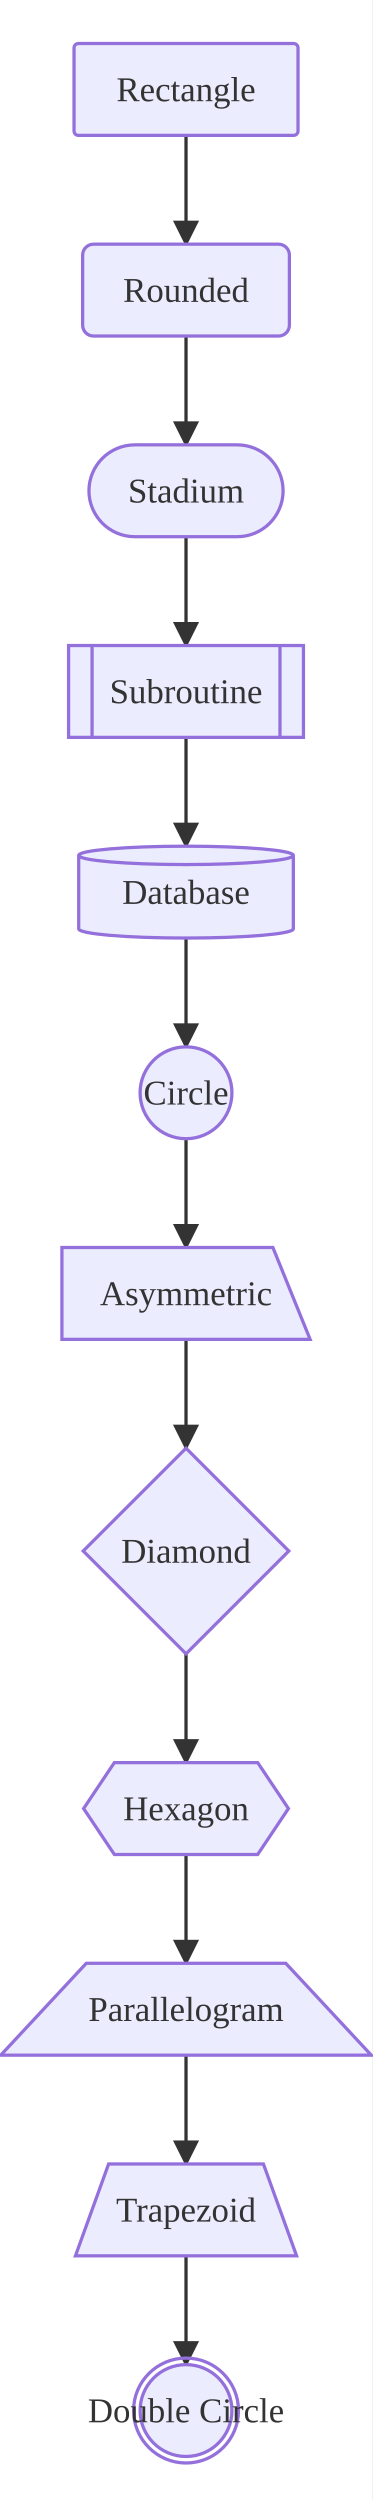
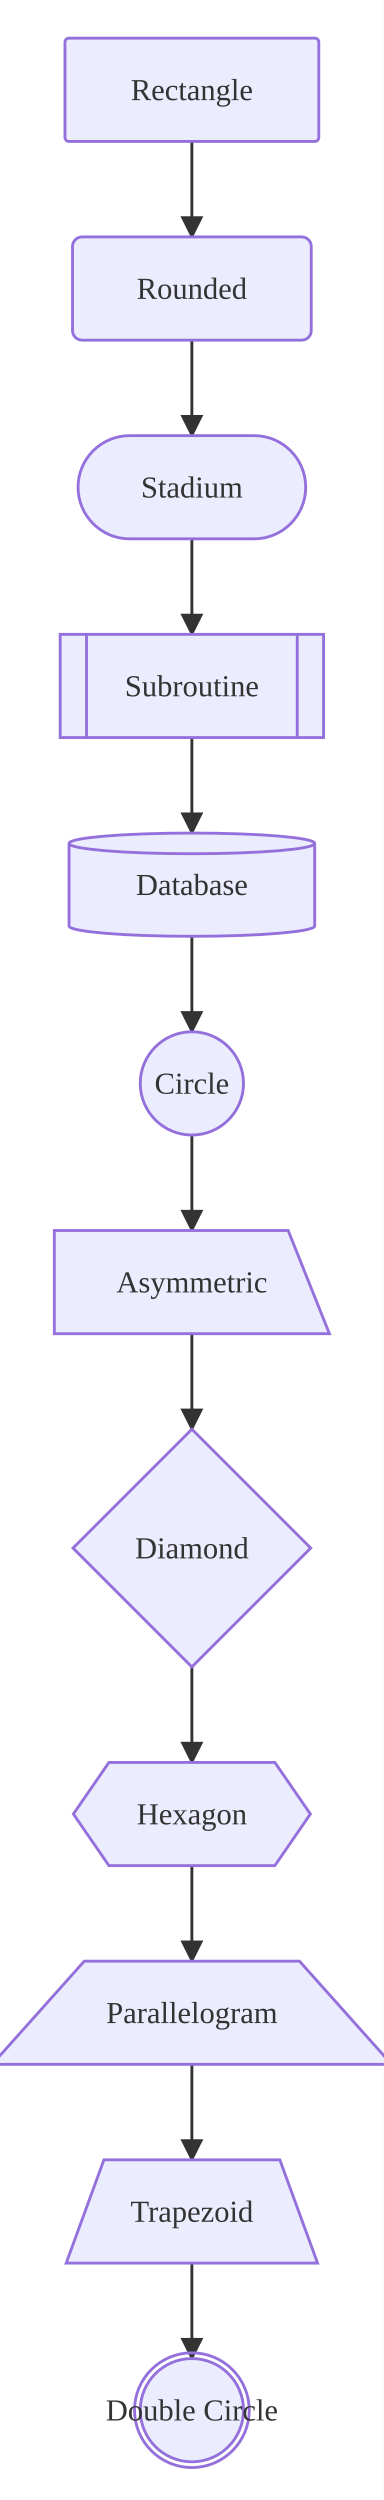
- <svg xmlns="http://www.w3.org/2000/svg" viewBox="0 0 170.94 1148.67">
+ <svg xmlns="http://www.w3.org/2000/svg" viewBox="0 0 200.94 1309.02">
  <defs>
    <marker id="arrow-arrow-solid" viewBox="0 0 10 10" refX="9.00" refY="5.00" markerWidth="8.00" markerHeight="8.00" orient="auto">
      <polygon points="0,0 10,5 0,10" style="fill:#333" />
    </marker>
  </defs>
-   <rect x="0.00" y="0.00" width="170.94" height="1148.67" style="fill:#fff;stroke:none" />
-   <line x1="85.47" y1="62.20" x2="85.47" y2="112.20" style="stroke:#333;stroke-width:1.5;fill:none" marker-end="url(#arrow-arrow-solid)" />
-   <line x1="85.47" y1="154.40" x2="85.47" y2="204.40" style="stroke:#333;stroke-width:1.5;fill:none" marker-end="url(#arrow-arrow-solid)" />
-   <line x1="85.47" y1="246.60" x2="85.47" y2="296.60" style="stroke:#333;stroke-width:1.5;fill:none" marker-end="url(#arrow-arrow-solid)" />
-   <line x1="85.47" y1="338.80" x2="85.47" y2="388.80" style="stroke:#333;stroke-width:1.5;fill:none" marker-end="url(#arrow-arrow-solid)" />
-   <line x1="85.47" y1="431.00" x2="85.47" y2="481.00" style="stroke:#333;stroke-width:1.5;fill:none" marker-end="url(#arrow-arrow-solid)" />
-   <line x1="85.47" y1="523.20" x2="85.47" y2="573.20" style="stroke:#333;stroke-width:1.5;fill:none" marker-end="url(#arrow-arrow-solid)" />
-   <line x1="85.47" y1="615.40" x2="85.47" y2="665.40" style="stroke:#333;stroke-width:1.5;fill:none" marker-end="url(#arrow-arrow-solid)" />
-   <line x1="85.47" y1="759.87" x2="85.47" y2="809.87" style="stroke:#333;stroke-width:1.5;fill:none" marker-end="url(#arrow-arrow-solid)" />
-   <line x1="85.47" y1="852.07" x2="85.47" y2="902.07" style="stroke:#333;stroke-width:1.5;fill:none" marker-end="url(#arrow-arrow-solid)" />
-   <line x1="85.47" y1="944.27" x2="85.47" y2="994.27" style="stroke:#333;stroke-width:1.5;fill:none" marker-end="url(#arrow-arrow-solid)" />
-   <line x1="85.47" y1="1036.47" x2="85.47" y2="1086.47" style="stroke:#333;stroke-width:1.5;fill:none" marker-end="url(#arrow-arrow-solid)" />
-   <rect x="34.02" y="20.00" width="102.91" height="42.20" rx="2.00" ry="2.00" style="fill:#ECECFF;stroke:#9370DB;stroke-width:1.50" />
-   <text x="85.47" y="41.10" text-anchor="middle" dominant-baseline="central" font-size="16.00" style="fill:#333;font-size:16.00px">Rectangle</text>
-   <rect x="37.97" y="112.20" width="95.00" height="42.20" rx="5.00" ry="5.00" style="fill:#ECECFF;stroke:#9370DB;stroke-width:1.50" />
-   <text x="85.47" y="133.30" text-anchor="middle" dominant-baseline="central" font-size="16.00" style="fill:#333;font-size:16.00px">Rounded</text>
-   <rect x="40.87" y="204.40" width="89.20" height="42.20" rx="21.10" ry="21.10" style="fill:#ECECFF;stroke:#9370DB;stroke-width:1.50" />
-   <text x="85.47" y="225.50" text-anchor="middle" dominant-baseline="central" font-size="16.00" style="fill:#333;font-size:16.00px">Stadium</text>
-   <rect x="31.51" y="296.60" width="107.92" height="42.20" style="fill:#ECECFF;stroke:#9370DB;stroke-width:1.50" />
-   <line x1="42.30" y1="296.60" x2="42.30" y2="338.80" style="stroke:#9370DB;stroke-width:1.50" />
-   <line x1="128.64" y1="296.60" x2="128.64" y2="338.80" style="stroke:#9370DB;stroke-width:1.50" />
-   <text x="85.47" y="317.70" text-anchor="middle" dominant-baseline="central" font-size="16.00" style="fill:#333;font-size:16.00px">Subroutine</text>
-   <path d="M36.16,393.02 L36.16,426.78 A49.31,4.22 0 0,0 134.78,426.78 L134.78,393.02 A49.31,4.22 0 0,0 36.16,393.02 M36.16,393.02 A49.31,4.22 0 0,0 134.78,393.02" style="fill:#ECECFF;stroke:#9370DB;stroke-width:1.50" />
-   <text x="85.47" y="409.90" text-anchor="middle" dominant-baseline="central" font-size="16.00" style="fill:#333;font-size:16.00px">Database</text>
-   <circle cx="85.47" cy="502.10" r="21.10" style="fill:#ECECFF;stroke:#9370DB;stroke-width:1.50" />
-   <text x="85.47" y="502.10" text-anchor="middle" dominant-baseline="central" font-size="16.00" style="fill:#333;font-size:16.00px">Circle</text>
-   <polygon points="28.45,573.20 125.39,573.20 142.49,615.40 28.45,615.40" style="fill:#ECECFF;stroke:#9370DB;stroke-width:1.50" />
-   <text x="85.47" y="594.30" text-anchor="middle" dominant-baseline="central" font-size="16.00" style="fill:#333;font-size:16.00px">Asymmetric</text>
-   <polygon points="85.47,665.40 132.70,712.63 85.47,759.87 38.23,712.63" style="fill:#ECECFF;stroke:#9370DB;stroke-width:1.50" />
-   <text x="85.47" y="712.63" text-anchor="middle" dominant-baseline="central" font-size="16.00" style="fill:#333;font-size:16.00px">Diamond</text>
-   <polygon points="52.54,809.87 118.40,809.87 132.52,830.97 118.40,852.07 52.54,852.07 38.42,830.97" style="fill:#ECECFF;stroke:#9370DB;stroke-width:1.50" />
-   <text x="85.47" y="830.97" text-anchor="middle" dominant-baseline="central" font-size="16.00" style="fill:#333;font-size:16.00px">Hexagon</text>
-   <polygon points="39.64,902.07 131.30,902.07 170.58,944.27 0.36,944.27" style="fill:#ECECFF;stroke:#9370DB;stroke-width:1.50" />
-   <text x="85.47" y="923.17" text-anchor="middle" dominant-baseline="central" font-size="16.00" style="fill:#333;font-size:16.00px">Parallelogram</text>
-   <polygon points="49.91,994.27 121.03,994.27 136.27,1036.47 34.67,1036.47" style="fill:#ECECFF;stroke:#9370DB;stroke-width:1.50" />
-   <text x="85.47" y="1015.37" text-anchor="middle" dominant-baseline="central" font-size="16.00" style="fill:#333;font-size:16.00px">Trapezoid</text>
-   <circle cx="85.47" cy="1107.57" r="21.10" style="fill:#ECECFF;stroke:#9370DB;stroke-width:1.50" />
-   <circle cx="85.47" cy="1107.57" r="24.10" style="fill:none;stroke:#9370DB;stroke-width:1.50" />
-   <text x="85.47" y="1107.57" text-anchor="middle" dominant-baseline="central" font-size="16.00" style="fill:#333;font-size:16.00px">Double Circle</text>
+   <rect x="0.00" y="0.00" width="200.94" height="1309.02" style="fill:#fff;stroke:none" />
+   <line x1="100.47" y1="74.05" x2="100.47" y2="124.05" style="stroke:#333;stroke-width:1.5;fill:none" marker-end="url(#arrow-arrow-solid)" />
+   <line x1="100.47" y1="178.10" x2="100.47" y2="228.10" style="stroke:#333;stroke-width:1.5;fill:none" marker-end="url(#arrow-arrow-solid)" />
+   <line x1="100.47" y1="282.15" x2="100.47" y2="332.15" style="stroke:#333;stroke-width:1.5;fill:none" marker-end="url(#arrow-arrow-solid)" />
+   <line x1="100.47" y1="386.20" x2="100.47" y2="436.20" style="stroke:#333;stroke-width:1.5;fill:none" marker-end="url(#arrow-arrow-solid)" />
+   <line x1="100.47" y1="490.25" x2="100.47" y2="540.25" style="stroke:#333;stroke-width:1.5;fill:none" marker-end="url(#arrow-arrow-solid)" />
+   <line x1="100.47" y1="594.30" x2="100.47" y2="644.30" style="stroke:#333;stroke-width:1.5;fill:none" marker-end="url(#arrow-arrow-solid)" />
+   <line x1="100.47" y1="698.35" x2="100.47" y2="748.35" style="stroke:#333;stroke-width:1.5;fill:none" marker-end="url(#arrow-arrow-solid)" />
+   <line x1="100.47" y1="872.82" x2="100.47" y2="922.82" style="stroke:#333;stroke-width:1.5;fill:none" marker-end="url(#arrow-arrow-solid)" />
+   <line x1="100.47" y1="976.87" x2="100.47" y2="1026.87" style="stroke:#333;stroke-width:1.5;fill:none" marker-end="url(#arrow-arrow-solid)" />
+   <line x1="100.47" y1="1080.92" x2="100.47" y2="1130.92" style="stroke:#333;stroke-width:1.5;fill:none" marker-end="url(#arrow-arrow-solid)" />
+   <line x1="100.47" y1="1184.97" x2="100.47" y2="1234.97" style="stroke:#333;stroke-width:1.5;fill:none" marker-end="url(#arrow-arrow-solid)" />
+   <rect x="34.02" y="20.00" width="132.91" height="54.05" rx="2.00" ry="2.00" style="fill:#ECECFF;stroke:#9370DB;stroke-width:1.50" />
+   <text x="100.47" y="47.03" text-anchor="middle" dominant-baseline="central" font-size="16.00" style="fill:#333;font-size:16.00px">Rectangle</text>
+   <rect x="37.97" y="124.05" width="125.00" height="54.05" rx="5.00" ry="5.00" style="fill:#ECECFF;stroke:#9370DB;stroke-width:1.50" />
+   <text x="100.47" y="151.08" text-anchor="middle" dominant-baseline="central" font-size="16.00" style="fill:#333;font-size:16.00px">Rounded</text>
+   <rect x="40.87" y="228.10" width="119.20" height="54.05" rx="27.03" ry="27.03" style="fill:#ECECFF;stroke:#9370DB;stroke-width:1.50" />
+   <text x="100.47" y="255.13" text-anchor="middle" dominant-baseline="central" font-size="16.00" style="fill:#333;font-size:16.00px">Stadium</text>
+   <rect x="31.51" y="332.15" width="137.92" height="54.05" style="fill:#ECECFF;stroke:#9370DB;stroke-width:1.50" />
+   <line x1="45.30" y1="332.15" x2="45.30" y2="386.20" style="stroke:#9370DB;stroke-width:1.50" />
+   <line x1="155.64" y1="332.15" x2="155.64" y2="386.20" style="stroke:#9370DB;stroke-width:1.50" />
+   <text x="100.47" y="359.18" text-anchor="middle" dominant-baseline="central" font-size="16.00" style="fill:#333;font-size:16.00px">Subroutine</text>
+   <path d="M36.16,441.61 L36.16,484.85 A64.31,5.41 0 0,0 164.78,484.85 L164.78,441.61 A64.31,5.41 0 0,0 36.16,441.61 M36.16,441.61 A64.31,5.41 0 0,0 164.78,441.61" style="fill:#ECECFF;stroke:#9370DB;stroke-width:1.50" />
+   <text x="100.47" y="463.23" text-anchor="middle" dominant-baseline="central" font-size="16.00" style="fill:#333;font-size:16.00px">Database</text>
+   <circle cx="100.47" cy="567.28" r="27.03" style="fill:#ECECFF;stroke:#9370DB;stroke-width:1.50" />
+   <text x="100.47" y="567.28" text-anchor="middle" dominant-baseline="central" font-size="16.00" style="fill:#333;font-size:16.00px">Circle</text>
+   <polygon points="28.45,644.30 150.89,644.30 172.49,698.35 28.45,698.35" style="fill:#ECECFF;stroke:#9370DB;stroke-width:1.50" />
+   <text x="100.47" y="671.33" text-anchor="middle" dominant-baseline="central" font-size="16.00" style="fill:#333;font-size:16.00px">Asymmetric</text>
+   <polygon points="100.47,748.35 162.70,810.58 100.47,872.82 38.23,810.58" style="fill:#ECECFF;stroke:#9370DB;stroke-width:1.50" />
+   <text x="100.47" y="810.58" text-anchor="middle" dominant-baseline="central" font-size="16.00" style="fill:#333;font-size:16.00px">Diamond</text>
+   <polygon points="57.04,922.82 143.90,922.82 162.52,949.84 143.90,976.87 57.04,976.87 38.42,949.84" style="fill:#ECECFF;stroke:#9370DB;stroke-width:1.50" />
+   <text x="100.47" y="949.84" text-anchor="middle" dominant-baseline="central" font-size="16.00" style="fill:#333;font-size:16.00px">Hexagon</text>
+   <polygon points="44.14,1026.87 156.80,1026.87 205.08,1080.92 -4.14,1080.92" style="fill:#ECECFF;stroke:#9370DB;stroke-width:1.50" />
+   <text x="100.47" y="1053.89" text-anchor="middle" dominant-baseline="central" font-size="16.00" style="fill:#333;font-size:16.00px">Parallelogram</text>
+   <polygon points="54.41,1130.92 146.53,1130.92 166.27,1184.97 34.67,1184.97" style="fill:#ECECFF;stroke:#9370DB;stroke-width:1.50" />
+   <text x="100.47" y="1157.94" text-anchor="middle" dominant-baseline="central" font-size="16.00" style="fill:#333;font-size:16.00px">Trapezoid</text>
+   <circle cx="100.47" cy="1261.99" r="27.03" style="fill:#ECECFF;stroke:#9370DB;stroke-width:1.50" />
+   <circle cx="100.47" cy="1261.99" r="30.03" style="fill:none;stroke:#9370DB;stroke-width:1.50" />
+   <text x="100.47" y="1261.99" text-anchor="middle" dominant-baseline="central" font-size="16.00" style="fill:#333;font-size:16.00px">Double Circle</text>
</svg>
